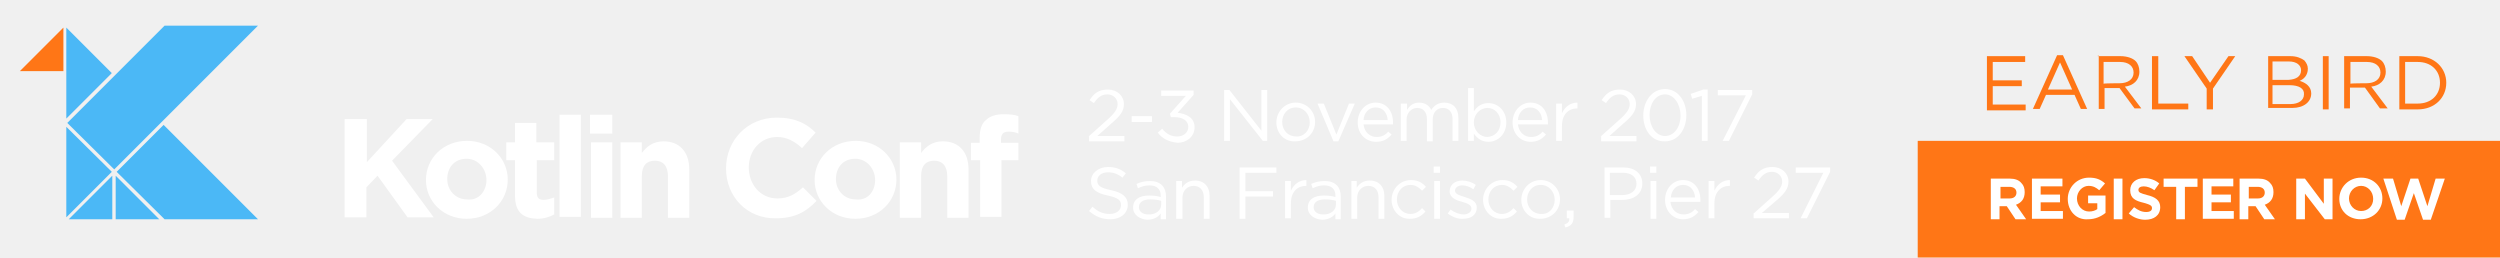
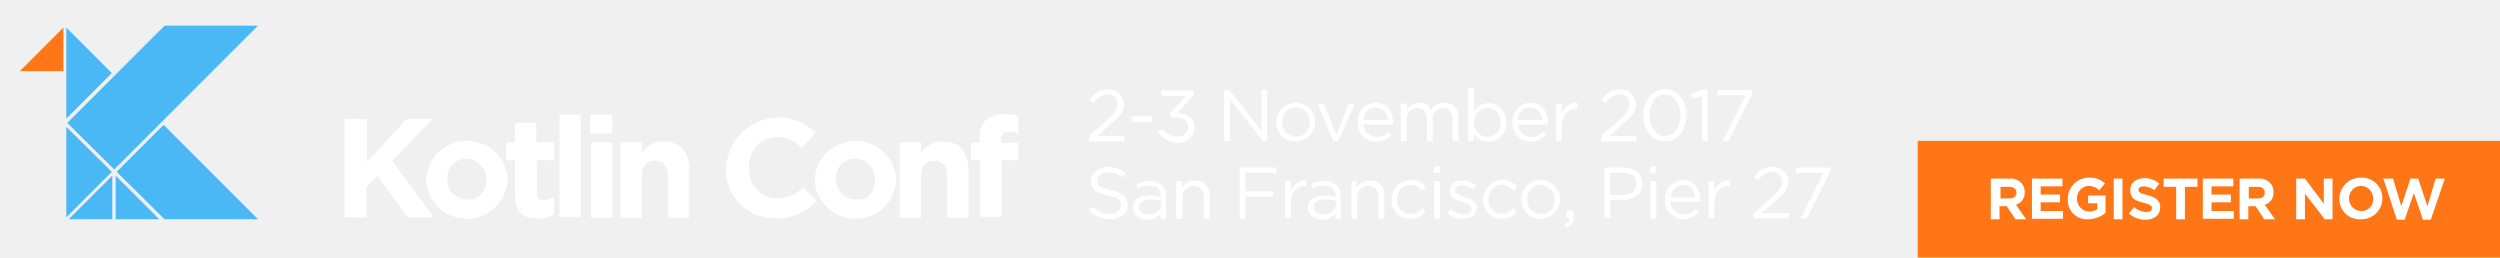
- <svg xmlns="http://www.w3.org/2000/svg" version="1.1" id="Layer_1" x="0px" y="0px" viewBox="0 0 516.5 53.2" enable-background="new 0 0 516.5 53.2" xml:space="preserve">
+ <svg xmlns="http://www.w3.org/2000/svg" id="Layer_1" data-name="Layer 1" width="516.5" height="53.2" viewBox="0 0 516.5 53.2">
  <g>
-     <path fill="#FF7616" d="M410.4,11.6h8v1.2h-6.7v3.8h6v1.2h-6v3.8h6.8v1.2h-8V11.6H410.4z" />
-     <path fill="#FF7616" d="M425,11.4h1.2l5,11.1h-1.3l-1.3-2.9h-5.9l-1.3,2.9H420L425,11.4z M428.1,18.5l-2.5-5.6l-2.5,5.6H428.1z" />
-     <path fill="#FF7616" d="M433.4,11.6h4.7c1.3,0,2.5,0.4,3.1,1c0.5,0.5,0.8,1.3,0.8,2.2l0,0c0,1.8-1.3,2.9-3,3.1l3.4,4.5h-1.4   l-3.1-4.2h-3.1v4.3h-1.2v-11H433.4z M437.9,17.2c1.7,0,2.9-0.8,2.9-2.2l0,0c0-1.3-1-2.2-2.8-2.2h-3.4v4.5   C434.7,17.2,437.9,17.2,437.9,17.2z" />
-     <path fill="#FF7616" d="M444.7,11.6h1.2v9.8h6.2v1.2h-7.5v-11H444.7z" />
-     <path fill="#FF7616" d="M455.9,18.3l-4.6-6.7h1.6l3.7,5.5l3.8-5.5h1.4l-4.6,6.7v4.3h-1.3V18.3z" />
-     <path fill="#FF7616" d="M468.5,11.6h4.7c1.3,0,2.2,0.4,2.9,0.9c0.4,0.5,0.7,1,0.7,1.7l0,0c0,1.4-0.9,2.2-1.7,2.5   c1.3,0.4,2.4,1.2,2.4,2.6l0,0c0,1.8-1.6,3-3.9,3h-5V11.6z M475.4,14.5c0-1-0.9-1.8-2.5-1.8h-3.4v3.8h3.3   C474.4,16.4,475.4,15.8,475.4,14.5L475.4,14.5z M473,17.6h-3.5v3.9h3.7c1.7,0,2.8-0.8,2.8-2l0,0C476.1,18.3,475,17.6,473,17.6z" />
-     <path fill="#FF7616" d="M479.9,11.6h1.2v11h-1.2V11.6z" />
-     <path fill="#FF7616" d="M484.3,11.6h4.7c1.3,0,2.5,0.4,3.1,1c0.5,0.5,0.8,1.3,0.8,2.2l0,0c0,1.8-1.3,2.9-3,3.1l3.4,4.5h-1.6   l-3.1-4.3h-3.1v4.3h-1.2V11.6L484.3,11.6z M488.9,17.2c1.7,0,2.9-0.8,2.9-2.2l0,0c0-1.3-1-2.2-2.8-2.2h-3.4v4.5   C485.6,17.2,488.9,17.2,488.9,17.2z" />
-     <path fill="#FF7616" d="M495.7,11.6h3.8c3.4,0,5.9,2.4,5.9,5.5l0,0c0,3.1-2.4,5.5-5.9,5.5h-3.8V11.6z M496.9,12.8v8.6h2.6   c2.8,0,4.6-1.8,4.6-4.3l0,0c0-2.5-1.8-4.3-4.6-4.3C499.5,12.8,496.9,12.8,496.9,12.8z" />
+     <path d="M71.3,24.6h4.5v8.9L84,24.6h5.4L81,33.2l8.6,11.7H84.2L78,36.3l-2.3,2.4v6.2H71.2V24.6Z" fill="#fff" />
+     <path d="M88,37.2h0a8.46,8.46,0,0,1,16.9-.1h0a8.46,8.46,0,0,1-16.9.1Zm12.5,0h0a4.25,4.25,0,0,0-4.1-4.4,3.882,3.882,0,0,0-4,4.2h0a4.078,4.078,0,0,0,4.1,4.2C98.9,41.5,100.5,39.5,100.5,37.2Z" fill="#fff" />
+     <path d="M106.4,40.4V33.1h-1.8V29.4h1.8v-4h4.4v4h3.7v3.7h-3.6v6.7c0,1,.4,1.5,1.4,1.5a7.85,7.85,0,0,0,2.2-.5v3.5a7.227,7.227,0,0,1-3.5.9C108.2,45.1,106.4,44,106.4,40.4Z" fill="#fff" />
+     <path d="M115.6,23.7H120V44.8h-4.4Z" fill="#fff" />
+     <path d="M121.9,23.7h4.6v3.9h-4.6Zm.2,5.7h4.4V45h-4.4Z" fill="#fff" />
+     <path d="M128.2,29.4h4.4v2.2a5.367,5.367,0,0,1,4.5-2.4c3.3,0,5.3,2.2,5.3,5.8V45H138V36.4c0-2.1-1-3.2-2.7-3.2s-2.7,1-2.7,3.2V45h-4.4V29.4Z" fill="#fff" />
+     <path d="M150,34.8h0a10.89,10.89,0,0,1,18.5-7.4l-2.8,3.2a7.507,7.507,0,0,0-5.1-2.3c-3.5,0-5.9,2.8-5.9,6.3h0c0,3.5,2.4,6.4,5.9,6.4a7.411,7.411,0,0,0,5.3-2.3l2.8,2.8a10.521,10.521,0,0,1-8.4,3.6A9.983,9.983,0,0,1,150,34.8Z" fill="#fff" />
+     <path d="M168.3,37.2h0a8.46,8.46,0,0,1,16.9-.1h0a8.46,8.46,0,0,1-16.9.1Zm12.5,0h0a4.25,4.25,0,0,0-4.1-4.4,3.882,3.882,0,0,0-4,4.2h0a4.078,4.078,0,0,0,4.1,4.2C179.3,41.5,180.8,39.5,180.8,37.2Z" fill="#fff" />
+     <path d="M185.9,29.4h4.4v2.2a5.367,5.367,0,0,1,4.5-2.4c3.3,0,5.3,2.2,5.3,5.8V45h-4.4V36.4c0-2.1-1-3.2-2.7-3.2s-2.7,1-2.7,3.2V45h-4.4V29.4Z" fill="#fff" />
+     <path d="M202.5,33.1h-1.9V29.5h1.8v-1c0-1.7.4-3,1.3-3.7a5.05,5.05,0,0,1,3.6-1.2,8.618,8.618,0,0,1,3.1.4v3.6a4.638,4.638,0,0,0-2.1-.4c-1,0-1.5.5-1.5,1.7v.6h3.6v3.6h-3.5V44.8h-4.4V33.1Z" fill="#fff" />
  </g>
  <g>
-     <g>
-       <path fill="#FFFFFF" d="M71.3,24.6h4.5v8.9l8.2-8.9h5.4l-8.4,8.6l8.6,11.7h-5.4L78,36.3l-2.3,2.4v6.2h-4.5V24.6H71.3z" />
-       <path fill="#FFFFFF" d="M88,37.2L88,37.2c0-4.5,3.6-8.1,8.5-8.1c4.8,0,8.4,3.6,8.4,8l0,0c0,4.5-3.6,8.1-8.5,8.1    C91.6,45.2,88,41.6,88,37.2z M100.5,37.2L100.5,37.2c0-2.3-1.7-4.4-4.1-4.4c-2.6,0-4,1.9-4,4.2l0,0c0,2.3,1.7,4.2,4.1,4.2    C98.9,41.5,100.5,39.5,100.5,37.2z" />
-       <path fill="#FFFFFF" d="M106.4,40.4v-7.3h-1.8v-3.7h1.8v-4h4.4v4h3.7v3.7h-3.6v6.7c0,1,0.4,1.5,1.4,1.5c0.8,0,1.5-0.3,2.2-0.5v3.5    c-0.9,0.5-2.1,0.9-3.5,0.9C108.2,45.1,106.4,44,106.4,40.4z" />
-       <path fill="#FFFFFF" d="M115.6,23.7h4.4v21.1h-4.4V23.7z" />
-       <path fill="#FFFFFF" d="M121.9,23.7h4.6v3.9h-4.6V23.7z M122.1,29.4h4.4v15.6h-4.4V29.4z" />
-       <path fill="#FFFFFF" d="M128.2,29.4h4.4v2.2c1-1.3,2.3-2.4,4.5-2.4c3.3,0,5.3,2.2,5.3,5.8v10H138v-8.6c0-2.1-1-3.2-2.7-3.2    s-2.7,1-2.7,3.2v8.6h-4.4V29.4z" />
-       <path fill="#FFFFFF" d="M150,34.8L150,34.8c0-5.8,4.4-10.5,10.5-10.5c3.9,0,6.2,1.3,8,3.1l-2.8,3.2c-1.5-1.4-3.2-2.3-5.1-2.3    c-3.5,0-5.9,2.8-5.9,6.3l0,0c0,3.5,2.4,6.4,5.9,6.4c2.3,0,3.7-0.9,5.3-2.3l2.8,2.8c-2.1,2.2-4.4,3.6-8.4,3.6    C154.3,45.2,150,40.6,150,34.8z" />
-       <path fill="#FFFFFF" d="M168.3,37.2L168.3,37.2c0-4.5,3.6-8.1,8.5-8.1c4.8,0,8.4,3.6,8.4,8l0,0c0,4.5-3.6,8.1-8.5,8.1    C171.9,45.2,168.3,41.6,168.3,37.2z M180.8,37.2L180.8,37.2c0-2.3-1.7-4.4-4.1-4.4c-2.6,0-4,1.9-4,4.2l0,0c0,2.3,1.7,4.2,4.1,4.2    C179.3,41.5,180.8,39.5,180.8,37.2z" />
-       <path fill="#FFFFFF" d="M185.9,29.4h4.4v2.2c1-1.3,2.3-2.4,4.5-2.4c3.3,0,5.3,2.2,5.3,5.8v10h-4.4v-8.6c0-2.1-1-3.2-2.7-3.2    c-1.7,0-2.7,1-2.7,3.2v8.6h-4.4V29.4z" />
-       <path fill="#FFFFFF" d="M202.5,33.1h-1.9v-3.6h1.8v-1c0-1.7,0.4-3,1.3-3.7c0.8-0.8,2.1-1.2,3.6-1.2c1.4,0,2.3,0.1,3.1,0.4v3.6    c-0.6-0.3-1.3-0.4-2.1-0.4c-1,0-1.5,0.5-1.5,1.7v0.6h3.6v3.6h-3.5v11.7h-4.4V33.1z" />
-     </g>
+     <polygon points="13.7 5.7 13.7 24.5 23.1 15.1 13.7 5.7" fill="#4bb8f6" />
+     <polygon points="13.1 14.7 13.1 5.7 4.1 14.7 13.1 14.7" fill="#ff7616" />
+     <polygon points="23.2 45.3 23.2 36.3 14.2 45.3 23.2 45.3" fill="#4bb8f6" />
+     <polygon points="23.6 35 53.3 5.3 43.5 5.3 34 5.3 13.9 25.4 23.6 35" fill="#4bb8f6" />
+     <polygon points="23.9 45.3 32.9 45.3 23.9 36.3 23.9 45.3" fill="#4bb8f6" />
+     <polygon points="33.8 25.8 24.1 35.5 34 45.3 53.3 45.3 33.8 25.8" fill="#4bb8f6" />
+     <polygon points="13.7 44.9 23.1 35.5 13.7 26.2 13.7 44.9" fill="#4bb8f6" />
+   </g>
+   <rect x="396.2" y="29.1" width="120.3" height="24.1" fill="#ff7616" />
+   <g>
+     <path d="M411.4,36.9h3.8a2.953,2.953,0,0,1,2.4.9,2.489,2.489,0,0,1,.7,1.9h0a2.534,2.534,0,0,1-1.8,2.6l2.1,3h-2.2l-1.8-2.7h-1.5v2.7h-1.8V36.9Zm3.8,4.1c.9,0,1.4-.5,1.4-1.2h0c0-.8-.6-1.2-1.5-1.2h-1.8V41Z" fill="#fff" />
+     <path d="M419.8,36.9h6.3v1.6h-4.5v1.7h4v1.6h-4v1.8h4.6v1.6h-6.4Z" fill="#fff" />
+     <path d="M427.2,41.1h0a4.375,4.375,0,0,1,4.4-4.4,4.459,4.459,0,0,1,3.3,1.2l-1.2,1.4a3.172,3.172,0,0,0-2.2-.9,2.547,2.547,0,0,0-2.4,2.6h0a2.588,2.588,0,0,0,2.5,2.7,2.86,2.86,0,0,0,1.7-.5V42h-1.9V40.4H435V44a5.804,5.804,0,0,1-3.6,1.3A3.936,3.936,0,0,1,427.2,41.1Z" fill="#fff" />
+     <path d="M436.7,36.9h1.8v8.4h-1.8Z" fill="#fff" />
+     <path d="M439.8,44.1l1.1-1.3a3.946,3.946,0,0,0,2.5,1c.8,0,1.2-.3,1.2-.8h0c0-.5-.3-.7-1.7-1.1-1.7-.4-2.8-.9-2.8-2.6h0c0-1.5,1.2-2.5,2.9-2.5a4.69,4.69,0,0,1,3.1,1.1l-1,1.4a3.964,3.964,0,0,0-2.2-.8c-.7,0-1.1.3-1.1.7h0c0,.6.4.7,1.8,1.1,1.7.4,2.7,1.1,2.7,2.5h0c0,1.7-1.3,2.6-3.1,2.6A5.194,5.194,0,0,1,439.8,44.1Z" fill="#fff" />
+     <path d="M449.5,38.6H447V36.9h7v1.7h-2.6v6.7h-1.8V38.6Z" fill="#fff" />
+     <path d="M455.1,36.9h6.3v1.6h-4.5v1.7h4v1.6h-4v1.8h4.6v1.6h-6.4Z" fill="#fff" />
+     <path d="M462.8,36.9h3.8a2.953,2.953,0,0,1,2.4.9,2.489,2.489,0,0,1,.7,1.9h0a2.534,2.534,0,0,1-1.8,2.6l2.1,3h-2.2L466,42.6h-1.5v2.7h-1.8V36.9Zm3.7,4.1c.9,0,1.4-.5,1.4-1.2h0c0-.8-.6-1.2-1.5-1.2h-1.8V41Z" fill="#fff" />
+     <path d="M474.5,36.9h1.7l3.9,5.2V36.9h1.8v8.4h-1.6L476.2,40v5.3h-1.8V36.9Z" fill="#fff" />
+     <path d="M483.3,41.1h0a4.398,4.398,0,0,1,4.5-4.4,4.232,4.232,0,0,1,4.4,4.3h0a4.317,4.317,0,0,1-4.5,4.3A4.153,4.153,0,0,1,483.3,41.1Zm7,0h0a2.588,2.588,0,0,0-2.5-2.7,2.562,2.562,0,0,0-2.5,2.6h0a2.562,2.562,0,0,0,2.5,2.6A2.416,2.416,0,0,0,490.3,41.1Z" fill="#fff" />
+     <path d="M492.4,36.9h2l1.7,5.7,1.9-5.7h1.6l1.9,5.7,1.7-5.7h1.9l-2.9,8.5h-1.6l-1.9-5.5-1.9,5.5h-1.6Z" fill="#fff" />
  </g>
  <g>
-     <polygon fill="#4BB8F6" points="13.7,5.7 13.7,24.5 23.1,15.1  " />
-     <polygon fill="#FF7616" points="13.1,14.7 13.1,5.7 4.1,14.7  " />
-     <polygon fill="#4BB8F6" points="23.2,45.3 23.2,36.3 14.2,45.3  " />
-     <polygon fill="#4BB8F6" points="23.6,35 53.3,5.3 43.5,5.3 34,5.3 13.9,25.4  " />
-     <polygon fill="#4BB8F6" points="23.9,45.3 32.9,45.3 23.9,36.3  " />
-     <polygon fill="#4BB8F6" points="33.8,25.8 24.1,35.5 34,45.3 53.3,45.3  " />
-     <polygon fill="#4BB8F6" points="13.7,44.9 23.1,35.5 13.7,26.2  " />
-   </g>
-   <rect x="396.2" y="29.1" fill="#FF7616" width="120.3" height="24.1" />
-   <g>
-     <path fill="#FFFFFF" d="M411.4,36.9h3.8c1.1,0,1.9,0.3,2.4,0.9c0.5,0.5,0.7,1.1,0.7,1.9v0c0,1.4-0.7,2.2-1.8,2.6l2.1,3h-2.2   l-1.8-2.7h-1.5v2.7h-1.8V36.9z M415.2,41c0.9,0,1.4-0.5,1.4-1.2v0c0-0.8-0.6-1.2-1.5-1.2h-1.8V41H415.2z" />
-     <path fill="#FFFFFF" d="M419.8,36.9h6.3v1.6h-4.5v1.7h4v1.6h-4v1.8h4.6v1.6h-6.4V36.9z" />
-     <path fill="#FFFFFF" d="M427.2,41.1L427.2,41.1c0-2.4,1.9-4.4,4.4-4.4c1.5,0,2.4,0.4,3.3,1.2l-1.2,1.4c-0.6-0.5-1.2-0.9-2.2-0.9   c-1.3,0-2.4,1.2-2.4,2.6v0c0,1.5,1.1,2.7,2.5,2.7c0.7,0,1.3-0.2,1.7-0.5v-1.2h-1.9v-1.6h3.6v3.6c-0.9,0.7-2.1,1.3-3.6,1.3   C429,45.5,427.2,43.6,427.2,41.1z" />
-     <path fill="#FFFFFF" d="M436.7,36.9h1.8v8.4h-1.8V36.9z" />
-     <path fill="#FFFFFF" d="M439.8,44.1l1.1-1.3c0.8,0.6,1.5,1,2.5,1c0.8,0,1.2-0.3,1.2-0.8v0c0-0.5-0.3-0.7-1.7-1.1   c-1.7-0.4-2.8-0.9-2.8-2.6v0c0-1.5,1.2-2.5,2.9-2.5c1.2,0,2.3,0.4,3.1,1.1l-1,1.4c-0.7-0.5-1.5-0.8-2.2-0.8c-0.7,0-1.1,0.3-1.1,0.7   v0c0,0.6,0.4,0.7,1.8,1.1c1.7,0.4,2.7,1.1,2.7,2.5v0c0,1.7-1.3,2.6-3.1,2.6C442.1,45.4,440.8,45,439.8,44.1z" />
-     <path fill="#FFFFFF" d="M449.5,38.6H447v-1.7h7v1.7h-2.6v6.7h-1.8V38.6z" />
-     <path fill="#FFFFFF" d="M455.1,36.9h6.3v1.6h-4.5v1.7h4v1.6h-4v1.8h4.6v1.6h-6.4V36.9z" />
-     <path fill="#FFFFFF" d="M462.8,36.9h3.8c1.1,0,1.9,0.3,2.4,0.9c0.5,0.5,0.7,1.1,0.7,1.9v0c0,1.4-0.7,2.2-1.8,2.6l2.1,3h-2.2   l-1.8-2.7h-1.5v2.7h-1.8V36.9z M466.5,41c0.9,0,1.4-0.5,1.4-1.2v0c0-0.8-0.6-1.2-1.5-1.2h-1.8V41H466.5z" />
-     <path fill="#FFFFFF" d="M474.5,36.9h1.7l3.9,5.2v-5.2h1.8v8.4h-1.6l-4.1-5.3v5.3h-1.8V36.9z" />
-     <path fill="#FFFFFF" d="M483.3,41.1L483.3,41.1c0-2.4,1.9-4.4,4.5-4.4s4.4,1.9,4.4,4.3v0c0,2.4-1.9,4.3-4.5,4.3   S483.3,43.5,483.3,41.1z M490.3,41.1L490.3,41.1c0-1.5-1.1-2.7-2.5-2.7s-2.5,1.2-2.5,2.6v0c0,1.4,1.1,2.6,2.5,2.6   S490.3,42.6,490.3,41.1z" />
-     <path fill="#FFFFFF" d="M492.4,36.9h2l1.7,5.7l1.9-5.7h1.6l1.9,5.7l1.7-5.7h1.9l-2.9,8.5h-1.6l-1.9-5.5l-1.9,5.5h-1.6L492.4,36.9z" />
-   </g>
-   <g>
-     <path fill="#FFFFFF" d="M224.9,28.2l3.8-3.4c1.6-1.4,2.2-2.3,2.2-3.3c0-1.2-1-2-2.1-2c-1.2,0-2,0.6-2.8,1.8l-0.9-0.6   c0.9-1.4,1.9-2.2,3.8-2.2c1.9,0,3.3,1.3,3.3,3v0c0,1.5-0.8,2.5-2.7,4.1l-2.8,2.5h5.6v1.1h-7.3V28.2z" />
-     <path fill="#FFFFFF" d="M233.8,24h4.2v1.2h-4.2V24z" />
-     <path fill="#FFFFFF" d="M239.2,27.4l0.9-0.8c0.8,1,1.8,1.6,3.1,1.6c1.3,0,2.3-0.8,2.3-2v0c0-1.3-1.2-2-2.9-2h-0.7l-0.2-0.7l3.3-3.7   h-5.1v-1.1h6.7v0.9l-3.3,3.7c1.8,0.2,3.5,1,3.5,3v0c0,1.9-1.6,3.2-3.5,3.2C241.3,29.3,240,28.5,239.2,27.4z" />
-     <path fill="#FFFFFF" d="M252.9,18.6h1.1l6.6,8.4v-8.4h1.2v10.5h-0.9l-6.8-8.6v8.6h-1.2V18.6z" />
-     <path fill="#FFFFFF" d="M263.7,25.3L263.7,25.3c0-2.2,1.7-4.1,4-4.1c2.3,0,4,1.8,4,4v0c0,2.2-1.7,4-4.1,4   C265.3,29.3,263.7,27.5,263.7,25.3z M270.6,25.3L270.6,25.3c0-1.7-1.2-3.1-2.9-3.1c-1.7,0-2.8,1.4-2.8,3v0c0,1.7,1.2,3,2.9,3   C269.4,28.3,270.6,26.9,270.6,25.3z" />
-     <path fill="#FFFFFF" d="M272.2,21.4h1.3l2.6,6.4l2.6-6.4h1.2l-3.4,7.8h-1L272.2,21.4z" />
-     <path fill="#FFFFFF" d="M280.5,25.3L280.5,25.3c0-2.3,1.6-4.1,3.7-4.1c2.3,0,3.6,1.8,3.6,4.1c0,0.2,0,0.2,0,0.4h-6.1   c0.2,1.7,1.4,2.6,2.7,2.6c1.1,0,1.8-0.4,2.4-1.1l0.7,0.6c-0.8,0.9-1.7,1.5-3.2,1.5C282.2,29.3,280.5,27.7,280.5,25.3z M286.7,24.8   c-0.1-1.4-0.9-2.6-2.5-2.6c-1.4,0-2.4,1.1-2.5,2.6H286.7z" />
-     <path fill="#FFFFFF" d="M289.5,21.4h1.2v1.3c0.5-0.8,1.2-1.5,2.5-1.5c1.3,0,2.1,0.7,2.5,1.5c0.6-0.9,1.4-1.5,2.7-1.5   c1.8,0,2.9,1.2,2.9,3.1v4.8h-1.2v-4.5c0-1.5-0.8-2.3-2-2.3c-1.2,0-2.1,0.9-2.1,2.4v4.5h-1.2v-4.6c0-1.5-0.8-2.3-2-2.3   s-2.2,1-2.2,2.4v4.4h-1.2V21.4z" />
-     <path fill="#FFFFFF" d="M304.5,27.6v1.5h-1.2V18.2h1.2v4.8c0.6-0.9,1.5-1.7,3-1.7c1.9,0,3.7,1.5,3.7,4v0c0,2.5-1.8,4-3.7,4   C306.1,29.3,305.1,28.5,304.5,27.6z M310,25.3L310,25.3c0-1.9-1.3-3-2.7-3c-1.4,0-2.8,1.2-2.8,3v0c0,1.8,1.4,3,2.8,3   C308.8,28.2,310,27.1,310,25.3z" />
-     <path fill="#FFFFFF" d="M312.5,25.3L312.5,25.3c0-2.3,1.6-4.1,3.7-4.1c2.3,0,3.6,1.8,3.6,4.1c0,0.2,0,0.2,0,0.4h-6.2   c0.2,1.7,1.4,2.6,2.7,2.6c1.1,0,1.8-0.4,2.4-1.1l0.7,0.6c-0.8,0.9-1.7,1.5-3.2,1.5C314.2,29.3,312.5,27.7,312.5,25.3z M318.6,24.8   c-0.1-1.4-0.9-2.6-2.5-2.6c-1.4,0-2.4,1.1-2.5,2.6H318.6z" />
-     <path fill="#FFFFFF" d="M321.5,21.4h1.2v2c0.6-1.3,1.7-2.2,3.2-2.2v1.2h-0.1c-1.7,0-3.1,1.2-3.1,3.6v3.1h-1.2V21.4z" />
-     <path fill="#FFFFFF" d="M330.7,28.2l3.8-3.4c1.6-1.4,2.2-2.3,2.2-3.3c0-1.2-1-2-2.1-2c-1.2,0-2,0.6-2.8,1.8l-0.9-0.6   c0.9-1.4,1.9-2.2,3.8-2.2c1.9,0,3.3,1.3,3.3,3v0c0,1.5-0.8,2.5-2.7,4.1l-2.8,2.5h5.6v1.1h-7.3V28.2z" />
-     <path fill="#FFFFFF" d="M339.5,23.9L339.5,23.9c0-3,1.8-5.5,4.5-5.5s4.4,2.5,4.4,5.4v0c0,2.9-1.7,5.4-4.4,5.4   C341.2,29.3,339.5,26.8,339.5,23.9z M347.2,23.9L347.2,23.9c0-2.3-1.3-4.4-3.2-4.4c-2,0-3.2,2-3.2,4.3v0c0,2.3,1.3,4.3,3.2,4.3   S347.2,26.2,347.2,23.9z" />
-     <path fill="#FFFFFF" d="M351.6,19.8l-2,0.6l-0.3-1l2.6-0.9h0.9v10.6h-1.2V19.8z" />
-     <path fill="#FFFFFF" d="M360.7,19.7h-5.8v-1.1h7.1v0.9l-4.8,9.6h-1.3L360.7,19.7z" />
-     <path fill="#FFFFFF" d="M225,43.6l0.7-0.9c1.1,1,2.1,1.5,3.6,1.5c1.4,0,2.3-0.8,2.3-1.8v0c0-1-0.5-1.5-2.7-2   c-2.4-0.5-3.5-1.3-3.5-3v0c0-1.6,1.5-2.9,3.5-2.9c1.5,0,2.6,0.4,3.7,1.3l-0.7,0.9c-1-0.8-1.9-1.1-3-1.1c-1.4,0-2.2,0.8-2.2,1.7v0   c0,1,0.5,1.5,2.9,2c2.3,0.5,3.4,1.4,3.4,3v0c0,1.8-1.5,3-3.6,3C227.6,45.3,226.3,44.7,225,43.6z" />
-     <path fill="#FFFFFF" d="M234.1,42.9L234.1,42.9c0-1.7,1.3-2.5,3.3-2.5c1,0,1.7,0.1,2.4,0.3v-0.3c0-1.4-0.9-2.1-2.3-2.1   c-0.9,0-1.6,0.2-2.4,0.6l-0.3-0.9c0.9-0.4,1.7-0.6,2.8-0.6c1.1,0,1.9,0.3,2.5,0.9c0.5,0.5,0.8,1.3,0.8,2.3v4.7h-1.1v-1.2   c-0.5,0.7-1.4,1.3-2.8,1.3C235.6,45.3,234.1,44.5,234.1,42.9z M239.9,42.3v-0.8c-0.6-0.2-1.3-0.3-2.3-0.3c-1.5,0-2.3,0.6-2.3,1.6v0   c0,1,0.9,1.5,1.9,1.5C238.7,44.4,239.9,43.5,239.9,42.3z" />
-     <path fill="#FFFFFF" d="M243,37.4h1.2v1.4c0.5-0.8,1.3-1.5,2.7-1.5c1.9,0,3,1.3,3,3.1v4.8h-1.2v-4.5c0-1.4-0.8-2.3-2.1-2.3   c-1.3,0-2.3,1-2.3,2.4v4.4H243V37.4z" />
-     <path fill="#FFFFFF" d="M256.2,34.6h7.5v1.1h-6.4v3.8h5.7v1.1h-5.7v4.6h-1.2V34.6z" />
-     <path fill="#FFFFFF" d="M265.5,37.4h1.2v2c0.6-1.3,1.7-2.2,3.2-2.2v1.2h-0.1c-1.7,0-3.1,1.2-3.1,3.6v3.1h-1.2V37.4z" />
-     <path fill="#FFFFFF" d="M270.2,42.9L270.2,42.9c0-1.7,1.3-2.5,3.3-2.5c1,0,1.7,0.1,2.4,0.3v-0.3c0-1.4-0.9-2.1-2.3-2.1   c-0.9,0-1.6,0.2-2.4,0.6l-0.3-0.9c0.9-0.4,1.7-0.6,2.8-0.6c1.1,0,1.9,0.3,2.5,0.9c0.5,0.5,0.8,1.3,0.8,2.3v4.7h-1.1v-1.2   c-0.5,0.7-1.4,1.3-2.8,1.3C271.7,45.3,270.2,44.5,270.2,42.9z M276,42.3v-0.8c-0.6-0.2-1.3-0.3-2.3-0.3c-1.5,0-2.3,0.6-2.3,1.6v0   c0,1,0.9,1.5,1.9,1.5C274.8,44.4,276,43.5,276,42.3z" />
-     <path fill="#FFFFFF" d="M279.1,37.4h1.2v1.4c0.5-0.8,1.3-1.5,2.7-1.5c1.9,0,3,1.3,3,3.1v4.8h-1.2v-4.5c0-1.4-0.8-2.3-2.1-2.3   c-1.3,0-2.3,1-2.3,2.4v4.4h-1.2V37.4z" />
-     <path fill="#FFFFFF" d="M287.5,41.3L287.5,41.3c0-2.2,1.7-4.1,4-4.1c1.5,0,2.4,0.6,3.1,1.4l-0.8,0.8c-0.6-0.6-1.3-1.2-2.4-1.2   c-1.6,0-2.8,1.3-2.8,3v0c0,1.7,1.2,3,2.8,3c1,0,1.8-0.5,2.4-1.2l0.7,0.7c-0.8,0.9-1.7,1.5-3.2,1.5   C289.2,45.3,287.5,43.5,287.5,41.3z" />
-     <path fill="#FFFFFF" d="M296.2,34.4h1.3v1.3h-1.3V34.4z M296.3,37.4h1.2v7.8h-1.2V37.4z" />
-     <path fill="#FFFFFF" d="M299.1,44.1l0.6-0.8c0.8,0.6,1.8,1,2.7,1c0.9,0,1.6-0.5,1.6-1.2v0c0-0.8-0.9-1.1-1.9-1.4   c-1.2-0.3-2.6-0.8-2.6-2.2v0c0-1.3,1.1-2.2,2.6-2.2c0.9,0,2,0.3,2.8,0.9l-0.5,0.9c-0.7-0.5-1.5-0.8-2.3-0.8c-0.9,0-1.5,0.5-1.5,1.1   v0c0,0.7,1,1,2,1.3c1.2,0.4,2.5,0.8,2.5,2.2v0c0,1.5-1.2,2.3-2.8,2.3C301.2,45.3,300,44.8,299.1,44.1z" />
-     <path fill="#FFFFFF" d="M306.4,41.3L306.4,41.3c0-2.2,1.7-4.1,4-4.1c1.5,0,2.4,0.6,3.1,1.4l-0.8,0.8c-0.6-0.6-1.3-1.2-2.4-1.2   c-1.6,0-2.8,1.3-2.8,3v0c0,1.7,1.2,3,2.8,3c1,0,1.8-0.5,2.4-1.2l0.7,0.7c-0.8,0.9-1.7,1.5-3.2,1.5   C308.1,45.3,306.4,43.5,306.4,41.3z" />
-     <path fill="#FFFFFF" d="M314.3,41.3L314.3,41.3c0-2.2,1.7-4.1,4-4.1c2.3,0,4,1.8,4,4v0c0,2.2-1.7,4-4.1,4   C316,45.3,314.3,43.5,314.3,41.3z M321.2,41.3L321.2,41.3c0-1.7-1.2-3.1-2.9-3.1c-1.7,0-2.8,1.4-2.8,3v0c0,1.7,1.2,3,2.9,3   C320.1,44.3,321.2,42.9,321.2,41.3z" />
-     <path fill="#FFFFFF" d="M323.2,46.4c0.8-0.3,1.1-0.7,1-1.3h-0.5v-1.6h1.4v1.4c0,1.2-0.5,1.8-1.7,2.1L323.2,46.4z" />
-     <path fill="#FFFFFF" d="M331.5,34.6h3.9c2.4,0,3.9,1.3,3.9,3.3v0c0,2.3-1.9,3.4-4.1,3.4h-2.5v3.7h-1.2V34.6z M335.2,40.3   c1.7,0,2.9-0.9,2.9-2.3v0c0-1.5-1.1-2.3-2.8-2.3h-2.7v4.6H335.2z" />
-     <path fill="#FFFFFF" d="M340.9,34.4h1.3v1.3h-1.3V34.4z M341,37.4h1.2v7.8H341V37.4z" />
-     <path fill="#FFFFFF" d="M344,41.3L344,41.3c0-2.3,1.6-4.1,3.7-4.1c2.3,0,3.6,1.8,3.6,4.1c0,0.2,0,0.2,0,0.4h-6.2   c0.2,1.7,1.4,2.6,2.7,2.6c1.1,0,1.8-0.4,2.4-1.1l0.7,0.6c-0.8,0.9-1.7,1.5-3.2,1.5C345.7,45.3,344,43.7,344,41.3z M350.2,40.8   c-0.1-1.4-0.9-2.6-2.5-2.6c-1.4,0-2.4,1.1-2.5,2.6H350.2z" />
-     <path fill="#FFFFFF" d="M353,37.4h1.2v2c0.6-1.3,1.7-2.2,3.2-2.2v1.2h-0.1c-1.7,0-3.1,1.2-3.1,3.6v3.1H353V37.4z" />
-     <path fill="#FFFFFF" d="M362.2,44.2l3.8-3.4c1.6-1.4,2.2-2.3,2.2-3.3c0-1.2-1-2-2.1-2c-1.2,0-2,0.6-2.8,1.8l-0.9-0.6   c0.9-1.4,1.9-2.2,3.8-2.2c1.9,0,3.3,1.3,3.3,3v0c0,1.5-0.8,2.5-2.7,4.1L364,44h5.6v1.1h-7.3V44.2z" />
-     <path fill="#FFFFFF" d="M376.7,35.7H371v-1.1h7.1v0.9l-4.8,9.6H372L376.7,35.7z" />
+     <path d="M224.9,28.2l3.8-3.4c1.6-1.4,2.2-2.3,2.2-3.3a2.027,2.027,0,0,0-2.1-2,3.23,3.23,0,0,0-2.8,1.8l-.9-.6a4.071,4.071,0,0,1,3.8-2.2,3.086,3.086,0,0,1,3.3,3h0c0,1.5-.8,2.5-2.7,4.1l-2.8,2.5h5.6v1.1H225v-1Z" fill="#fff" />
+     <path d="M233.8,24H238v1.2h-4.2Z" fill="#fff" />
+     <path d="M239.2,27.4l.9-.8a3.838,3.838,0,0,0,3.1,1.6,2.088,2.088,0,0,0,2.3-2h0c0-1.3-1.2-2-2.9-2h-.7l-.2-.7,3.3-3.7h-5.1V18.7h6.7v.9l-3.3,3.7c1.8.2,3.5,1,3.5,3h0a3.295,3.295,0,0,1-3.5,3.2A5.445,5.445,0,0,1,239.2,27.4Z" fill="#fff" />
+     <path d="M252.9,18.6H254l6.6,8.4V18.6h1.2V29.1h-.9l-6.8-8.6v8.6h-1.2V18.6Z" fill="#fff" />
+     <path d="M263.7,25.3h0a4.033,4.033,0,0,1,4-4.1,3.949,3.949,0,0,1,4,4h0a3.973,3.973,0,0,1-4.1,4A3.727,3.727,0,0,1,263.7,25.3Zm6.9,0h0a2.95,2.95,0,0,0-2.9-3.1,2.842,2.842,0,0,0-2.8,3h0a2.865,2.865,0,0,0,2.9,3A2.759,2.759,0,0,0,270.6,25.3Z" fill="#fff" />
+     <path d="M272.2,21.4h1.3l2.6,6.4,2.6-6.4h1.2l-3.4,7.8h-1Z" fill="#fff" />
+     <path d="M280.5,25.3h0a3.857,3.857,0,0,1,3.7-4.1c2.3,0,3.6,1.8,3.6,4.1v.4h-6.1a2.719,2.719,0,0,0,2.7,2.6,2.904,2.904,0,0,0,2.4-1.1l.7.6a3.943,3.943,0,0,1-3.2,1.5A3.787,3.787,0,0,1,280.5,25.3Zm6.2-.5a2.498,2.498,0,0,0-2.5-2.6,2.562,2.562,0,0,0-2.5,2.6Z" fill="#fff" />
+     <path d="M289.5,21.4h1.2v1.3a2.776,2.776,0,0,1,2.5-1.5,2.664,2.664,0,0,1,2.5,1.5,3.029,3.029,0,0,1,2.7-1.5,2.788,2.788,0,0,1,2.9,3.1v4.8h-1.2V24.6c0-1.5-.8-2.3-2-2.3a2.14,2.14,0,0,0-2.1,2.4v4.5h-1.2V24.6c0-1.5-.8-2.3-2-2.3a2.27,2.27,0,0,0-2.2,2.4v4.4h-1.2V21.4Z" fill="#fff" />
+     <path d="M304.5,27.6v1.5h-1.2V18.2h1.2V23a3.446,3.446,0,0,1,3-1.7,3.768,3.768,0,0,1,3.7,4h0a3.768,3.768,0,0,1-3.7,4A3.578,3.578,0,0,1,304.5,27.6Zm5.5-2.3h0a2.77,2.77,0,0,0-2.7-3,2.907,2.907,0,0,0-2.8,3h0a2.907,2.907,0,0,0,2.8,3A2.829,2.829,0,0,0,310,25.3Z" fill="#fff" />
+     <path d="M312.5,25.3h0a3.857,3.857,0,0,1,3.7-4.1c2.3,0,3.6,1.8,3.6,4.1v.4h-6.2a2.719,2.719,0,0,0,2.7,2.6,2.904,2.904,0,0,0,2.4-1.1l.7.6a3.943,3.943,0,0,1-3.2,1.5A3.769,3.769,0,0,1,312.5,25.3Zm6.1-.5a2.498,2.498,0,0,0-2.5-2.6,2.562,2.562,0,0,0-2.5,2.6Z" fill="#fff" />
+     <path d="M321.5,21.4h1.2v2a3.476,3.476,0,0,1,3.2-2.2v1.2h-.1c-1.7,0-3.1,1.2-3.1,3.6v3.1h-1.2Z" fill="#fff" />
+     <path d="M330.7,28.2l3.8-3.4c1.6-1.4,2.2-2.3,2.2-3.3a2.027,2.027,0,0,0-2.1-2,3.23,3.23,0,0,0-2.8,1.8l-.9-.6a4.071,4.071,0,0,1,3.8-2.2,3.086,3.086,0,0,1,3.3,3h0c0,1.5-.8,2.5-2.7,4.1l-2.8,2.5h5.6v1.1h-7.3v-1Z" fill="#fff" />
+     <path d="M339.5,23.9h0c0-3,1.8-5.5,4.5-5.5s4.4,2.5,4.4,5.4h0c0,2.9-1.7,5.4-4.4,5.4C341.2,29.3,339.5,26.8,339.5,23.9Zm7.7,0h0c0-2.3-1.3-4.4-3.2-4.4-2,0-3.2,2-3.2,4.3h0c0,2.3,1.3,4.3,3.2,4.3S347.2,26.2,347.2,23.9Z" fill="#fff" />
+     <path d="M351.6,19.8l-2,.6-.3-1,2.6-.9h.9V29.1h-1.2Z" fill="#fff" />
+     <path d="M360.7,19.7h-5.8V18.6H362v.9l-4.8,9.6h-1.3Z" fill="#fff" />
+     <path d="M225,43.6l.7-.9a4.91,4.91,0,0,0,3.6,1.5c1.4,0,2.3-.8,2.3-1.8h0c0-1-.5-1.5-2.7-2-2.4-.5-3.5-1.3-3.5-3h0c0-1.6,1.5-2.9,3.5-2.9a5.405,5.405,0,0,1,3.7,1.3l-.7.9a4.472,4.472,0,0,0-3-1.1c-1.4,0-2.2.8-2.2,1.7h0c0,1,.5,1.5,2.9,2,2.3.5,3.4,1.4,3.4,3h0c0,1.8-1.5,3-3.6,3A6.374,6.374,0,0,1,225,43.6Z" fill="#fff" />
+     <path d="M234.1,42.9h0c0-1.7,1.3-2.5,3.3-2.5a8.26,8.26,0,0,1,2.4.3v-.3c0-1.4-.9-2.1-2.3-2.1a5.025,5.025,0,0,0-2.4.6l-.3-.9a6.388,6.388,0,0,1,2.8-.6,3.328,3.328,0,0,1,2.5.9,3.199,3.199,0,0,1,.8,2.3v4.7h-1.1V44.1a3.279,3.279,0,0,1-2.8,1.3C235.6,45.3,234.1,44.5,234.1,42.9Zm5.8-.6v-.8a7.117,7.117,0,0,0-2.3-.3c-1.5,0-2.3.6-2.3,1.6h0c0,1,.9,1.5,1.9,1.5C238.7,44.4,239.9,43.5,239.9,42.3Z" fill="#fff" />
+     <path d="M243,37.4h1.2v1.4a2.989,2.989,0,0,1,2.7-1.5,2.861,2.861,0,0,1,3,3.1v4.8h-1.2V40.7a2.054,2.054,0,0,0-2.1-2.3,2.288,2.288,0,0,0-2.3,2.4v4.4H243Z" fill="#fff" />
+     <path d="M256.2,34.6h7.5v1.1h-6.4v3.8H263v1.1h-5.7v4.6h-1.2V34.6Z" fill="#fff" />
+     <path d="M265.5,37.4h1.2v2a3.476,3.476,0,0,1,3.2-2.2v1.2h-.1c-1.7,0-3.1,1.2-3.1,3.6v3.1h-1.2Z" fill="#fff" />
+     <path d="M270.2,42.9h0c0-1.7,1.3-2.5,3.3-2.5a8.26,8.26,0,0,1,2.4.3v-.3c0-1.4-.9-2.1-2.3-2.1a5.025,5.025,0,0,0-2.4.6l-.3-.9a6.388,6.388,0,0,1,2.8-.6,3.328,3.328,0,0,1,2.5.9,3.199,3.199,0,0,1,.8,2.3v4.7h-1.1V44.1a3.279,3.279,0,0,1-2.8,1.3C271.7,45.3,270.2,44.5,270.2,42.9Zm5.8-.6v-.8a7.117,7.117,0,0,0-2.3-.3c-1.5,0-2.3.6-2.3,1.6h0c0,1,.9,1.5,1.9,1.5C274.8,44.4,276,43.5,276,42.3Z" fill="#fff" />
+     <path d="M279.1,37.4h1.2v1.4a2.989,2.989,0,0,1,2.7-1.5,2.861,2.861,0,0,1,3,3.1v4.8h-1.2V40.7a2.054,2.054,0,0,0-2.1-2.3,2.288,2.288,0,0,0-2.3,2.4v4.4h-1.2V37.4Z" fill="#fff" />
+     <path d="M287.5,41.3h0a4.033,4.033,0,0,1,4-4.1,3.817,3.817,0,0,1,3.1,1.4l-.8.8a3.292,3.292,0,0,0-2.4-1.2,2.845,2.845,0,0,0-2.8,3h0a2.845,2.845,0,0,0,2.8,3,3.132,3.132,0,0,0,2.4-1.2l.7.7a3.943,3.943,0,0,1-3.2,1.5A3.76,3.76,0,0,1,287.5,41.3Z" fill="#fff" />
+     <path d="M296.2,34.4h1.3v1.3h-1.3Zm.1,3h1.2v7.8h-1.2Z" fill="#fff" />
+     <path d="M299.1,44.1l.6-.8a4.734,4.734,0,0,0,2.7,1c.9,0,1.6-.5,1.6-1.2h0c0-.8-.9-1.1-1.9-1.4-1.2-.3-2.6-.8-2.6-2.2h0a2.333,2.333,0,0,1,2.6-2.2,4.901,4.901,0,0,1,2.8.9l-.5.9a4.006,4.006,0,0,0-2.3-.8c-.9,0-1.5.5-1.5,1.1h0c0,.7,1,1,2,1.3,1.2.4,2.5.8,2.5,2.2h0c0,1.5-1.2,2.3-2.8,2.3A4.799,4.799,0,0,1,299.1,44.1Z" fill="#fff" />
+     <path d="M306.4,41.3h0a4.033,4.033,0,0,1,4-4.1,3.817,3.817,0,0,1,3.1,1.4l-.8.8a3.292,3.292,0,0,0-2.4-1.2,2.845,2.845,0,0,0-2.8,3h0a2.845,2.845,0,0,0,2.8,3,3.132,3.132,0,0,0,2.4-1.2l.7.7a3.943,3.943,0,0,1-3.2,1.5A3.76,3.76,0,0,1,306.4,41.3Z" fill="#fff" />
+     <path d="M314.3,41.3h0a4.033,4.033,0,0,1,4-4.1,3.949,3.949,0,0,1,4,4h0a3.973,3.973,0,0,1-4.1,4A3.783,3.783,0,0,1,314.3,41.3Zm6.9,0h0a2.95,2.95,0,0,0-2.9-3.1,2.842,2.842,0,0,0-2.8,3h0a2.865,2.865,0,0,0,2.9,3A2.704,2.704,0,0,0,321.2,41.3Z" fill="#fff" />
+     <path d="M323.2,46.4c.8-.3,1.1-.7,1-1.3h-.5V43.5h1.4v1.4a1.904,1.904,0,0,1-1.7,2.1Z" fill="#fff" />
+     <path d="M331.5,34.6h3.9c2.4,0,3.9,1.3,3.9,3.3h0c0,2.3-1.9,3.4-4.1,3.4h-2.5V45h-1.2V34.6Zm3.7,5.7c1.7,0,2.9-.9,2.9-2.3h0c0-1.5-1.1-2.3-2.8-2.3h-2.7v4.6Z" fill="#fff" />
+     <path d="M340.9,34.4h1.3v1.3h-1.3Zm.1,3h1.2v7.8H341Z" fill="#fff" />
+     <path d="M344,41.3h0a3.857,3.857,0,0,1,3.7-4.1c2.3,0,3.6,1.8,3.6,4.1v.4h-6.2a2.719,2.719,0,0,0,2.7,2.6,2.904,2.904,0,0,0,2.4-1.1l.7.6a3.943,3.943,0,0,1-3.2,1.5A3.769,3.769,0,0,1,344,41.3Zm6.2-.5a2.498,2.498,0,0,0-2.5-2.6,2.562,2.562,0,0,0-2.5,2.6Z" fill="#fff" />
+     <path d="M353,37.4h1.2v2a3.476,3.476,0,0,1,3.2-2.2v1.2h-.1c-1.7,0-3.1,1.2-3.1,3.6v3.1H353Z" fill="#fff" />
+     <path d="M362.2,44.2l3.8-3.4c1.6-1.4,2.2-2.3,2.2-3.3a2.027,2.027,0,0,0-2.1-2,3.23,3.23,0,0,0-2.8,1.8l-.9-.6a4.071,4.071,0,0,1,3.8-2.2,3.086,3.086,0,0,1,3.3,3h0c0,1.5-.8,2.5-2.7,4.1L364,44h5.6v1.1h-7.3v-.9Z" fill="#fff" />
+     <path d="M376.7,35.7H371V34.6h7.1v.9l-4.8,9.6H372Z" fill="#fff" />
  </g>
</svg>
